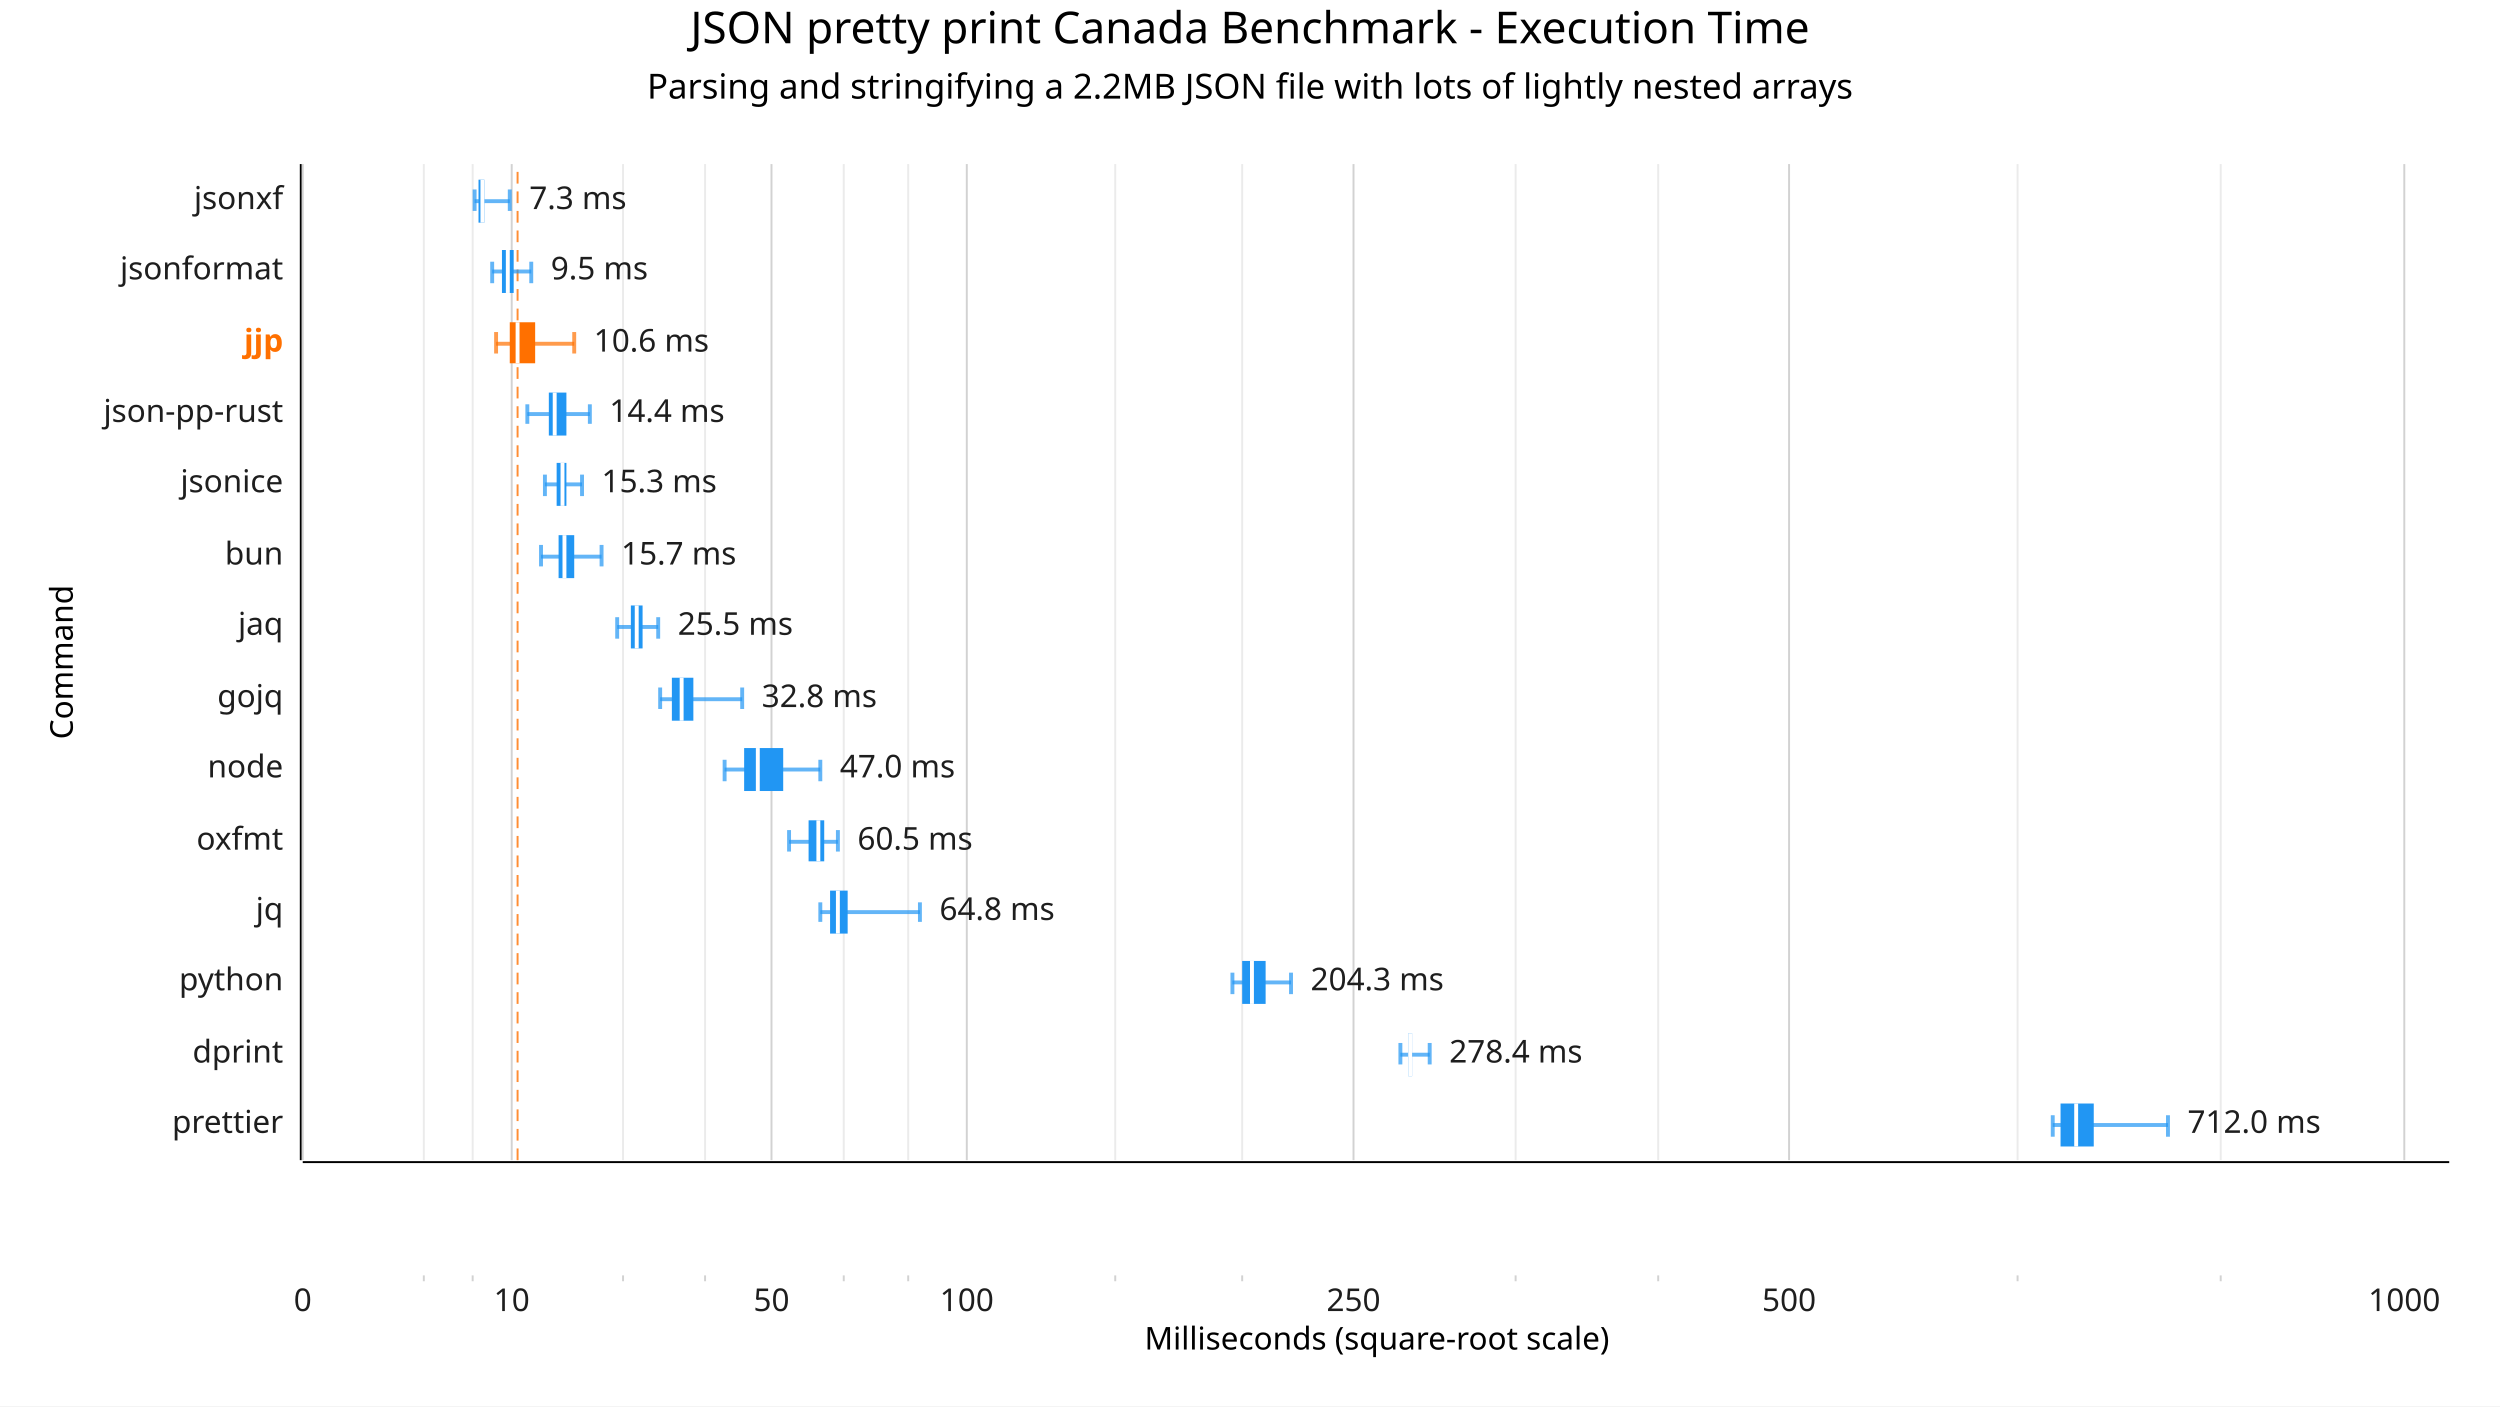
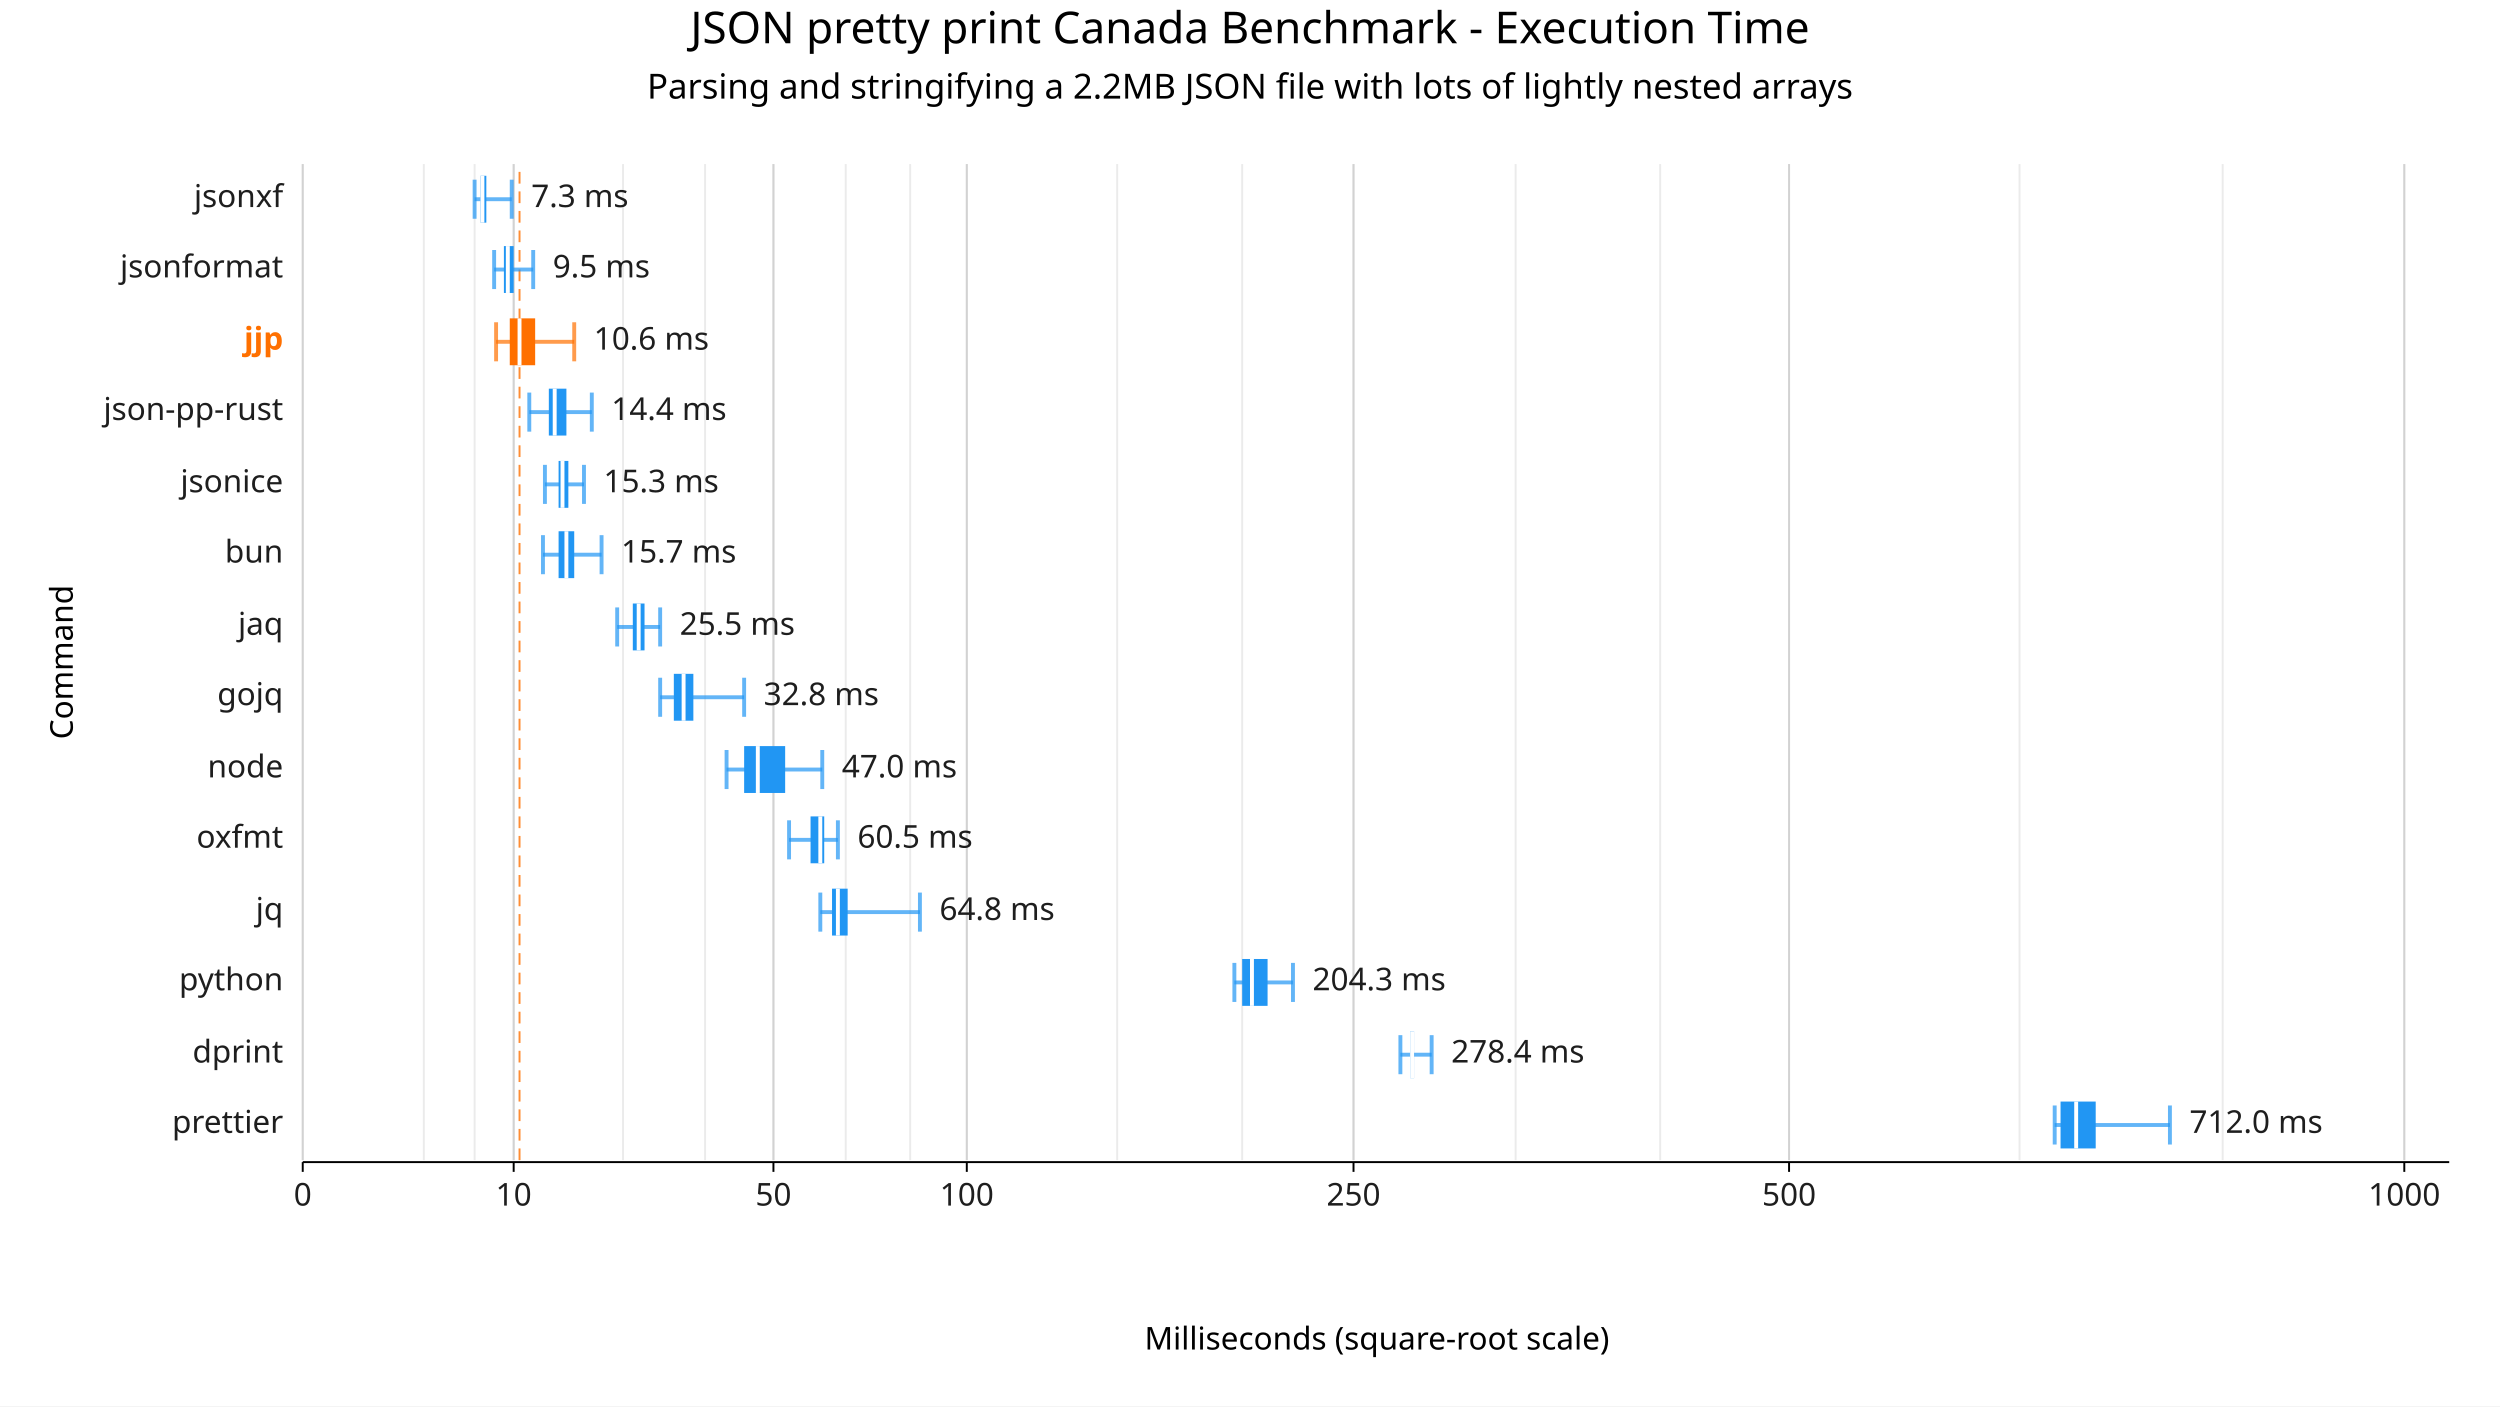
<svg xmlns="http://www.w3.org/2000/svg" width="1280" height="720" viewBox="0 0 1280 720">
  <rect x="0" y="0" width="1280" height="720" opacity="1" fill="#FFFFFF" stroke="none" />
  <text x="640" y="5" dy="0.76em" text-anchor="middle" font-family="sans-serif" font-size="22.581" opacity="1" fill="#000000">
JSON pretty print Canada Benchmark - Execution Time
</text>
  <text x="640" y="37" dy="0.76em" text-anchor="middle" font-family="sans-serif" font-size="17.742" opacity="1" fill="#000000">
Parsing and stringifying a 2.2MB JSON file with lots of lightly nested arrays
</text>
+   <line opacity="1" stroke="#EBEBEB" stroke-width="1" x1="155" y1="594" x2="155" y2="84" />
+   <line opacity="1" stroke="#EBEBEB" stroke-width="1" x1="263" y1="594" x2="263" y2="84" />
+   <line opacity="1" stroke="#EBEBEB" stroke-width="1" x1="396" y1="594" x2="396" y2="84" />
+   <line opacity="1" stroke="#EBEBEB" stroke-width="1" x1="495" y1="594" x2="495" y2="84" />
+   <line opacity="1" stroke="#EBEBEB" stroke-width="1" x1="693" y1="594" x2="693" y2="84" />
+   <line opacity="1" stroke="#EBEBEB" stroke-width="1" x1="916" y1="594" x2="916" y2="84" />
+   <line opacity="1" stroke="#EBEBEB" stroke-width="1" x1="1231" y1="594" x2="1231" y2="84" />
+   <line opacity="1" stroke="#EBEBEB" stroke-width="1" x1="217" y1="594" x2="217" y2="84" />
+   <line opacity="1" stroke="#EBEBEB" stroke-width="1" x1="243" y1="594" x2="243" y2="84" />
+   <line opacity="1" stroke="#EBEBEB" stroke-width="1" x1="319" y1="594" x2="319" y2="84" />
+   <line opacity="1" stroke="#EBEBEB" stroke-width="1" x1="361" y1="594" x2="361" y2="84" />
+   <line opacity="1" stroke="#EBEBEB" stroke-width="1" x1="433" y1="594" x2="433" y2="84" />
+   <line opacity="1" stroke="#EBEBEB" stroke-width="1" x1="466" y1="594" x2="466" y2="84" />
+   <line opacity="1" stroke="#EBEBEB" stroke-width="1" x1="572" y1="594" x2="572" y2="84" />
+   <line opacity="1" stroke="#EBEBEB" stroke-width="1" x1="636" y1="594" x2="636" y2="84" />
+   <line opacity="1" stroke="#EBEBEB" stroke-width="1" x1="776" y1="594" x2="776" y2="84" />
+   <line opacity="1" stroke="#EBEBEB" stroke-width="1" x1="850" y1="594" x2="850" y2="84" />
+   <line opacity="1" stroke="#EBEBEB" stroke-width="1" x1="1034" y1="594" x2="1034" y2="84" />
+   <line opacity="1" stroke="#EBEBEB" stroke-width="1" x1="1138" y1="594" x2="1138" y2="84" />
  <text x="25" y="339" dy="0.76em" text-anchor="middle" font-family="sans-serif" font-size="16.129" opacity="1" fill="#000000" transform="rotate(270, 25, 339)">
Command
</text>
  <text x="705" y="695" dy="-0.5ex" text-anchor="middle" font-family="sans-serif" font-size="16.129" opacity="1" fill="#000000">
Milliseconds (square-root scale)
</text>
-   <polyline fill="none" opacity="1" stroke="#000000" stroke-width="1" points="154,84 154,594 " />
+   <line opacity="1" stroke="#D2D2D2" stroke-width="1" x1="155" y1="594" x2="155" y2="84" />
+   <line opacity="1" stroke="#D2D2D2" stroke-width="1" x1="263" y1="594" x2="263" y2="84" />
+   <line opacity="1" stroke="#D2D2D2" stroke-width="1" x1="396" y1="594" x2="396" y2="84" />
+   <line opacity="1" stroke="#D2D2D2" stroke-width="1" x1="495" y1="594" x2="495" y2="84" />
+   <line opacity="1" stroke="#D2D2D2" stroke-width="1" x1="693" y1="594" x2="693" y2="84" />
+   <line opacity="1" stroke="#D2D2D2" stroke-width="1" x1="916" y1="594" x2="916" y2="84" />
+   <line opacity="1" stroke="#D2D2D2" stroke-width="1" x1="1231" y1="594" x2="1231" y2="84" />
  <polyline fill="none" opacity="1" stroke="#000000" stroke-width="1" points="155,595 1254,595 " />
-   <polyline fill="none" opacity="1" stroke="#EBEBEB" stroke-width="1" points="217,594 217,84 " />
-   <polyline fill="none" opacity="1" stroke="#D2D2D2" stroke-width="1" points="217,653 217,656 " />
-   <polyline fill="none" opacity="1" stroke="#EBEBEB" stroke-width="1" points="242,594 242,84 " />
-   <polyline fill="none" opacity="1" stroke="#D2D2D2" stroke-width="1" points="242,653 242,656 " />
-   <polyline fill="none" opacity="1" stroke="#EBEBEB" stroke-width="1" points="319,594 319,84 " />
-   <polyline fill="none" opacity="1" stroke="#D2D2D2" stroke-width="1" points="319,653 319,656 " />
-   <polyline fill="none" opacity="1" stroke="#EBEBEB" stroke-width="1" points="361,594 361,84 " />
-   <polyline fill="none" opacity="1" stroke="#D2D2D2" stroke-width="1" points="361,653 361,656 " />
-   <polyline fill="none" opacity="1" stroke="#EBEBEB" stroke-width="1" points="432,594 432,84 " />
-   <polyline fill="none" opacity="1" stroke="#D2D2D2" stroke-width="1" points="432,653 432,656 " />
-   <polyline fill="none" opacity="1" stroke="#EBEBEB" stroke-width="1" points="465,594 465,84 " />
-   <polyline fill="none" opacity="1" stroke="#D2D2D2" stroke-width="1" points="465,653 465,656 " />
-   <polyline fill="none" opacity="1" stroke="#EBEBEB" stroke-width="1" points="571,594 571,84 " />
-   <polyline fill="none" opacity="1" stroke="#D2D2D2" stroke-width="1" points="571,653 571,656 " />
-   <polyline fill="none" opacity="1" stroke="#EBEBEB" stroke-width="1" points="636,594 636,84 " />
-   <polyline fill="none" opacity="1" stroke="#D2D2D2" stroke-width="1" points="636,653 636,656 " />
-   <polyline fill="none" opacity="1" stroke="#EBEBEB" stroke-width="1" points="776,594 776,84 " />
-   <polyline fill="none" opacity="1" stroke="#D2D2D2" stroke-width="1" points="776,653 776,656 " />
-   <polyline fill="none" opacity="1" stroke="#EBEBEB" stroke-width="1" points="849,594 849,84 " />
-   <polyline fill="none" opacity="1" stroke="#D2D2D2" stroke-width="1" points="849,653 849,656 " />
-   <polyline fill="none" opacity="1" stroke="#EBEBEB" stroke-width="1" points="1033,594 1033,84 " />
-   <polyline fill="none" opacity="1" stroke="#D2D2D2" stroke-width="1" points="1033,653 1033,656 " />
-   <polyline fill="none" opacity="1" stroke="#EBEBEB" stroke-width="1" points="1137,594 1137,84 " />
-   <polyline fill="none" opacity="1" stroke="#D2D2D2" stroke-width="1" points="1137,653 1137,656 " />
-   <polyline fill="none" opacity="1" stroke="#D2D2D2" stroke-width="1" points="155,594 155,84 " />
-   <text x="155" y="659" dy="0.76em" text-anchor="middle" font-family="sans-serif" font-size="16.129" opacity="1" fill="#1E1E1E">
+   <text x="155" y="605" dy="0.76em" text-anchor="middle" font-family="sans-serif" font-size="16.129" opacity="1" fill="#1E1E1E">
0
</text>
-   <polyline fill="none" opacity="1" stroke="#D2D2D2" stroke-width="1" points="262,594 262,84 " />
-   <text x="262" y="659" dy="0.76em" text-anchor="middle" font-family="sans-serif" font-size="16.129" opacity="1" fill="#1E1E1E">
+   <polyline fill="none" opacity="1" stroke="#000000" stroke-width="1" points="155,595 155,600 " />
+   <text x="263" y="605" dy="0.76em" text-anchor="middle" font-family="sans-serif" font-size="16.129" opacity="1" fill="#1E1E1E">
10
</text>
-   <polyline fill="none" opacity="1" stroke="#D2D2D2" stroke-width="1" points="395,594 395,84 " />
-   <text x="395" y="659" dy="0.76em" text-anchor="middle" font-family="sans-serif" font-size="16.129" opacity="1" fill="#1E1E1E">
+   <polyline fill="none" opacity="1" stroke="#000000" stroke-width="1" points="263,595 263,600 " />
+   <text x="396" y="605" dy="0.76em" text-anchor="middle" font-family="sans-serif" font-size="16.129" opacity="1" fill="#1E1E1E">
50
</text>
-   <polyline fill="none" opacity="1" stroke="#D2D2D2" stroke-width="1" points="495,594 495,84 " />
-   <text x="495" y="659" dy="0.76em" text-anchor="middle" font-family="sans-serif" font-size="16.129" opacity="1" fill="#1E1E1E">
+   <polyline fill="none" opacity="1" stroke="#000000" stroke-width="1" points="396,595 396,600 " />
+   <text x="495" y="605" dy="0.76em" text-anchor="middle" font-family="sans-serif" font-size="16.129" opacity="1" fill="#1E1E1E">
100
</text>
-   <polyline fill="none" opacity="1" stroke="#D2D2D2" stroke-width="1" points="693,594 693,84 " />
-   <text x="693" y="659" dy="0.76em" text-anchor="middle" font-family="sans-serif" font-size="16.129" opacity="1" fill="#1E1E1E">
+   <polyline fill="none" opacity="1" stroke="#000000" stroke-width="1" points="495,595 495,600 " />
+   <text x="693" y="605" dy="0.76em" text-anchor="middle" font-family="sans-serif" font-size="16.129" opacity="1" fill="#1E1E1E">
250
</text>
-   <polyline fill="none" opacity="1" stroke="#D2D2D2" stroke-width="1" points="916,594 916,84 " />
-   <text x="916" y="659" dy="0.76em" text-anchor="middle" font-family="sans-serif" font-size="16.129" opacity="1" fill="#1E1E1E">
+   <polyline fill="none" opacity="1" stroke="#000000" stroke-width="1" points="693,595 693,600 " />
+   <text x="916" y="605" dy="0.76em" text-anchor="middle" font-family="sans-serif" font-size="16.129" opacity="1" fill="#1E1E1E">
500
</text>
-   <polyline fill="none" opacity="1" stroke="#D2D2D2" stroke-width="1" points="1231,594 1231,84 " />
-   <text x="1231" y="659" dy="0.76em" text-anchor="middle" font-family="sans-serif" font-size="16.129" opacity="1" fill="#1E1E1E">
+   <polyline fill="none" opacity="1" stroke="#000000" stroke-width="1" points="916,595 916,600 " />
+   <text x="1231" y="605" dy="0.76em" text-anchor="middle" font-family="sans-serif" font-size="16.129" opacity="1" fill="#1E1E1E">
1000
</text>
-   <polyline fill="none" opacity="0.8" stroke="#FF7000" stroke-width="1" points="265,594 265,588 " />
-   <polyline fill="none" opacity="0.8" stroke="#FF7000" stroke-width="1" points="265,584 265,578 " />
-   <polyline fill="none" opacity="0.8" stroke="#FF7000" stroke-width="1" points="265,574 265,568 " />
-   <polyline fill="none" opacity="0.8" stroke="#FF7000" stroke-width="1" points="265,564 265,558 " />
-   <polyline fill="none" opacity="0.8" stroke="#FF7000" stroke-width="1" points="265,554 265,548 " />
-   <polyline fill="none" opacity="0.8" stroke="#FF7000" stroke-width="1" points="265,544 265,538 " />
-   <polyline fill="none" opacity="0.8" stroke="#FF7000" stroke-width="1" points="265,534 265,528 " />
-   <polyline fill="none" opacity="0.8" stroke="#FF7000" stroke-width="1" points="265,524 265,518 " />
-   <polyline fill="none" opacity="0.8" stroke="#FF7000" stroke-width="1" points="265,514 265,508 " />
-   <polyline fill="none" opacity="0.8" stroke="#FF7000" stroke-width="1" points="265,504 265,498 " />
-   <polyline fill="none" opacity="0.8" stroke="#FF7000" stroke-width="1" points="265,494 265,488 " />
-   <polyline fill="none" opacity="0.8" stroke="#FF7000" stroke-width="1" points="265,484 265,478 " />
-   <polyline fill="none" opacity="0.8" stroke="#FF7000" stroke-width="1" points="265,474 265,468 " />
-   <polyline fill="none" opacity="0.8" stroke="#FF7000" stroke-width="1" points="265,464 265,458 " />
-   <polyline fill="none" opacity="0.8" stroke="#FF7000" stroke-width="1" points="265,454 265,448 " />
-   <polyline fill="none" opacity="0.8" stroke="#FF7000" stroke-width="1" points="265,444 265,438 " />
-   <polyline fill="none" opacity="0.8" stroke="#FF7000" stroke-width="1" points="265,434 265,428 " />
-   <polyline fill="none" opacity="0.8" stroke="#FF7000" stroke-width="1" points="265,424 265,418 " />
-   <polyline fill="none" opacity="0.8" stroke="#FF7000" stroke-width="1" points="265,414 265,408 " />
-   <polyline fill="none" opacity="0.8" stroke="#FF7000" stroke-width="1" points="265,404 265,398 " />
-   <polyline fill="none" opacity="0.8" stroke="#FF7000" stroke-width="1" points="265,394 265,388 " />
-   <polyline fill="none" opacity="0.8" stroke="#FF7000" stroke-width="1" points="265,384 265,378 " />
-   <polyline fill="none" opacity="0.8" stroke="#FF7000" stroke-width="1" points="265,374 265,368 " />
-   <polyline fill="none" opacity="0.8" stroke="#FF7000" stroke-width="1" points="265,364 265,358 " />
-   <polyline fill="none" opacity="0.8" stroke="#FF7000" stroke-width="1" points="265,354 265,348 " />
-   <polyline fill="none" opacity="0.8" stroke="#FF7000" stroke-width="1" points="265,344 265,338 " />
-   <polyline fill="none" opacity="0.8" stroke="#FF7000" stroke-width="1" points="265,334 265,328 " />
-   <polyline fill="none" opacity="0.8" stroke="#FF7000" stroke-width="1" points="265,324 265,318 " />
-   <polyline fill="none" opacity="0.8" stroke="#FF7000" stroke-width="1" points="265,314 265,308 " />
-   <polyline fill="none" opacity="0.8" stroke="#FF7000" stroke-width="1" points="265,304 265,298 " />
-   <polyline fill="none" opacity="0.8" stroke="#FF7000" stroke-width="1" points="265,294 265,288 " />
-   <polyline fill="none" opacity="0.8" stroke="#FF7000" stroke-width="1" points="265,284 265,278 " />
-   <polyline fill="none" opacity="0.8" stroke="#FF7000" stroke-width="1" points="265,274 265,268 " />
-   <polyline fill="none" opacity="0.8" stroke="#FF7000" stroke-width="1" points="265,264 265,258 " />
-   <polyline fill="none" opacity="0.8" stroke="#FF7000" stroke-width="1" points="265,254 265,248 " />
-   <polyline fill="none" opacity="0.8" stroke="#FF7000" stroke-width="1" points="265,244 265,238 " />
-   <polyline fill="none" opacity="0.8" stroke="#FF7000" stroke-width="1" points="265,234 265,228 " />
-   <polyline fill="none" opacity="0.8" stroke="#FF7000" stroke-width="1" points="265,224 265,218 " />
-   <polyline fill="none" opacity="0.8" stroke="#FF7000" stroke-width="1" points="265,214 265,208 " />
-   <polyline fill="none" opacity="0.8" stroke="#FF7000" stroke-width="1" points="265,204 265,198 " />
-   <polyline fill="none" opacity="0.8" stroke="#FF7000" stroke-width="1" points="265,194 265,188 " />
-   <polyline fill="none" opacity="0.8" stroke="#FF7000" stroke-width="1" points="265,184 265,178 " />
-   <polyline fill="none" opacity="0.8" stroke="#FF7000" stroke-width="1" points="265,174 265,168 " />
-   <polyline fill="none" opacity="0.8" stroke="#FF7000" stroke-width="1" points="265,164 265,158 " />
-   <polyline fill="none" opacity="0.8" stroke="#FF7000" stroke-width="1" points="265,154 265,148 " />
-   <polyline fill="none" opacity="0.8" stroke="#FF7000" stroke-width="1" points="265,144 265,138 " />
-   <polyline fill="none" opacity="0.8" stroke="#FF7000" stroke-width="1" points="265,134 265,128 " />
-   <polyline fill="none" opacity="0.8" stroke="#FF7000" stroke-width="1" points="265,124 265,118 " />
-   <polyline fill="none" opacity="0.8" stroke="#FF7000" stroke-width="1" points="265,114 265,108 " />
-   <polyline fill="none" opacity="0.8" stroke="#FF7000" stroke-width="1" points="265,104 265,98 " />
-   <polyline fill="none" opacity="0.8" stroke="#FF7000" stroke-width="1" points="265,94 265,88 " />
-   <polyline fill="none" opacity="0.7" stroke="#2196F3" stroke-width="2" points="243,103 261,103 " />
-   <polyline fill="none" opacity="0.7" stroke="#2196F3" stroke-width="2" points="243,108 243,97 " />
-   <polyline fill="none" opacity="0.7" stroke="#2196F3" stroke-width="2" points="261,108 261,97 " />
-   <rect x="245" y="92" width="3" height="22" opacity="1" fill="#2196F3" stroke="none" />
-   <polyline fill="none" opacity="1" stroke="#FFFFFF" stroke-width="2" points="247,114 247,92 " />
-   <text x="271" y="103" dy="0.5ex" text-anchor="start" font-family="sans-serif" font-size="16.129" opacity="1" fill="#1E1E1E">
- 7.3 ms
- </text>
-   <text x="145" y="103" dy="0.5ex" text-anchor="end" font-family="sans-serif" font-size="16.129" opacity="1" fill="#1E1E1E">
- jsonxf
- </text>
-   <polyline fill="none" opacity="0.7" stroke="#2196F3" stroke-width="2" points="252,139 272,139 " />
-   <polyline fill="none" opacity="0.7" stroke="#2196F3" stroke-width="2" points="252,145 252,134 " />
-   <polyline fill="none" opacity="0.7" stroke="#2196F3" stroke-width="2" points="272,145 272,134 " />
-   <rect x="257" y="128" width="6" height="22" opacity="1" fill="#2196F3" stroke="none" />
-   <polyline fill="none" opacity="1" stroke="#FFFFFF" stroke-width="2" points="260,150 260,128 " />
-   <text x="282" y="139" dy="0.5ex" text-anchor="start" font-family="sans-serif" font-size="16.129" opacity="1" fill="#1E1E1E">
- 9.5 ms
- </text>
-   <text x="145" y="139" dy="0.5ex" text-anchor="end" font-family="sans-serif" font-size="16.129" opacity="1" fill="#1E1E1E">
- jsonformat
- </text>
-   <polyline fill="none" opacity="0.7" stroke="#FF7000" stroke-width="2" points="254,176 294,176 " />
-   <polyline fill="none" opacity="0.7" stroke="#FF7000" stroke-width="2" points="254,181 254,170 " />
-   <polyline fill="none" opacity="0.7" stroke="#FF7000" stroke-width="2" points="294,181 294,170 " />
-   <rect x="261" y="165" width="13" height="21" opacity="1" fill="#FF7000" stroke="none" />
-   <polyline fill="none" opacity="1" stroke="#FFFFFF" stroke-width="2" points="265,186 265,165 " />
-   <text x="304" y="176" dy="0.5ex" text-anchor="start" font-family="sans-serif" font-size="16.129" opacity="1" fill="#1E1E1E">
- 10.6 ms
- </text>
-   <text x="145" y="176" dy="0.5ex" text-anchor="end" font-family="sans-serif" font-size="16.129" opacity="1" fill="#FF7000" font-weight="bold">
- jjp
- </text>
-   <polyline fill="none" opacity="0.7" stroke="#2196F3" stroke-width="2" points="270,212 302,212 " />
-   <polyline fill="none" opacity="0.7" stroke="#2196F3" stroke-width="2" points="270,217 270,207 " />
-   <polyline fill="none" opacity="0.7" stroke="#2196F3" stroke-width="2" points="302,217 302,207 " />
-   <rect x="281" y="201" width="9" height="22" opacity="1" fill="#2196F3" stroke="none" />
-   <polyline fill="none" opacity="1" stroke="#FFFFFF" stroke-width="2" points="284,223 284,201 " />
-   <text x="312" y="212" dy="0.5ex" text-anchor="start" font-family="sans-serif" font-size="16.129" opacity="1" fill="#1E1E1E">
- 14.4 ms
- </text>
-   <text x="145" y="212" dy="0.5ex" text-anchor="end" font-family="sans-serif" font-size="16.129" opacity="1" fill="#1E1E1E">
- json-pp-rust
- </text>
-   <polyline fill="none" opacity="0.7" stroke="#2196F3" stroke-width="2" points="279,248 298,248 " />
-   <polyline fill="none" opacity="0.7" stroke="#2196F3" stroke-width="2" points="279,254 279,243 " />
-   <polyline fill="none" opacity="0.7" stroke="#2196F3" stroke-width="2" points="298,254 298,243 " />
-   <rect x="285" y="237" width="5" height="22" opacity="1" fill="#2196F3" stroke="none" />
-   <polyline fill="none" opacity="1" stroke="#FFFFFF" stroke-width="2" points="288,259 288,237 " />
-   <text x="308" y="248" dy="0.5ex" text-anchor="start" font-family="sans-serif" font-size="16.129" opacity="1" fill="#1E1E1E">
+   <polyline fill="none" opacity="1" stroke="#000000" stroke-width="1" points="1231,595 1231,600 " />
+   <polyline fill="none" opacity="0.8" stroke="#FF7000" stroke-width="1" points="266,594 266,588 " />
+   <polyline fill="none" opacity="0.8" stroke="#FF7000" stroke-width="1" points="266,584 266,578 " />
+   <polyline fill="none" opacity="0.8" stroke="#FF7000" stroke-width="1" points="266,574 266,568 " />
+   <polyline fill="none" opacity="0.8" stroke="#FF7000" stroke-width="1" points="266,564 266,558 " />
+   <polyline fill="none" opacity="0.8" stroke="#FF7000" stroke-width="1" points="266,554 266,548 " />
+   <polyline fill="none" opacity="0.8" stroke="#FF7000" stroke-width="1" points="266,544 266,538 " />
+   <polyline fill="none" opacity="0.8" stroke="#FF7000" stroke-width="1" points="266,534 266,528 " />
+   <polyline fill="none" opacity="0.8" stroke="#FF7000" stroke-width="1" points="266,524 266,518 " />
+   <polyline fill="none" opacity="0.8" stroke="#FF7000" stroke-width="1" points="266,514 266,508 " />
+   <polyline fill="none" opacity="0.8" stroke="#FF7000" stroke-width="1" points="266,504 266,498 " />
+   <polyline fill="none" opacity="0.8" stroke="#FF7000" stroke-width="1" points="266,494 266,488 " />
+   <polyline fill="none" opacity="0.8" stroke="#FF7000" stroke-width="1" points="266,484 266,478 " />
+   <polyline fill="none" opacity="0.8" stroke="#FF7000" stroke-width="1" points="266,474 266,468 " />
+   <polyline fill="none" opacity="0.8" stroke="#FF7000" stroke-width="1" points="266,464 266,458 " />
+   <polyline fill="none" opacity="0.8" stroke="#FF7000" stroke-width="1" points="266,454 266,448 " />
+   <polyline fill="none" opacity="0.8" stroke="#FF7000" stroke-width="1" points="266,444 266,438 " />
+   <polyline fill="none" opacity="0.8" stroke="#FF7000" stroke-width="1" points="266,434 266,428 " />
+   <polyline fill="none" opacity="0.8" stroke="#FF7000" stroke-width="1" points="266,424 266,418 " />
+   <polyline fill="none" opacity="0.8" stroke="#FF7000" stroke-width="1" points="266,414 266,408 " />
+   <polyline fill="none" opacity="0.8" stroke="#FF7000" stroke-width="1" points="266,404 266,398 " />
+   <polyline fill="none" opacity="0.8" stroke="#FF7000" stroke-width="1" points="266,394 266,388 " />
+   <polyline fill="none" opacity="0.8" stroke="#FF7000" stroke-width="1" points="266,384 266,378 " />
+   <polyline fill="none" opacity="0.8" stroke="#FF7000" stroke-width="1" points="266,374 266,368 " />
+   <polyline fill="none" opacity="0.8" stroke="#FF7000" stroke-width="1" points="266,364 266,358 " />
+   <polyline fill="none" opacity="0.8" stroke="#FF7000" stroke-width="1" points="266,354 266,348 " />
+   <polyline fill="none" opacity="0.8" stroke="#FF7000" stroke-width="1" points="266,344 266,338 " />
+   <polyline fill="none" opacity="0.8" stroke="#FF7000" stroke-width="1" points="266,334 266,328 " />
+   <polyline fill="none" opacity="0.8" stroke="#FF7000" stroke-width="1" points="266,324 266,318 " />
+   <polyline fill="none" opacity="0.8" stroke="#FF7000" stroke-width="1" points="266,314 266,308 " />
+   <polyline fill="none" opacity="0.8" stroke="#FF7000" stroke-width="1" points="266,304 266,298 " />
+   <polyline fill="none" opacity="0.8" stroke="#FF7000" stroke-width="1" points="266,294 266,288 " />
+   <polyline fill="none" opacity="0.8" stroke="#FF7000" stroke-width="1" points="266,284 266,278 " />
+   <polyline fill="none" opacity="0.8" stroke="#FF7000" stroke-width="1" points="266,274 266,268 " />
+   <polyline fill="none" opacity="0.8" stroke="#FF7000" stroke-width="1" points="266,264 266,258 " />
+   <polyline fill="none" opacity="0.8" stroke="#FF7000" stroke-width="1" points="266,254 266,248 " />
+   <polyline fill="none" opacity="0.8" stroke="#FF7000" stroke-width="1" points="266,244 266,238 " />
+   <polyline fill="none" opacity="0.8" stroke="#FF7000" stroke-width="1" points="266,234 266,228 " />
+   <polyline fill="none" opacity="0.8" stroke="#FF7000" stroke-width="1" points="266,224 266,218 " />
+   <polyline fill="none" opacity="0.8" stroke="#FF7000" stroke-width="1" points="266,214 266,208 " />
+   <polyline fill="none" opacity="0.8" stroke="#FF7000" stroke-width="1" points="266,204 266,198 " />
+   <polyline fill="none" opacity="0.8" stroke="#FF7000" stroke-width="1" points="266,194 266,188 " />
+   <polyline fill="none" opacity="0.8" stroke="#FF7000" stroke-width="1" points="266,184 266,178 " />
+   <polyline fill="none" opacity="0.8" stroke="#FF7000" stroke-width="1" points="266,174 266,168 " />
+   <polyline fill="none" opacity="0.8" stroke="#FF7000" stroke-width="1" points="266,164 266,158 " />
+   <polyline fill="none" opacity="0.8" stroke="#FF7000" stroke-width="1" points="266,154 266,148 " />
+   <polyline fill="none" opacity="0.8" stroke="#FF7000" stroke-width="1" points="266,144 266,138 " />
+   <polyline fill="none" opacity="0.8" stroke="#FF7000" stroke-width="1" points="266,134 266,128 " />
+   <polyline fill="none" opacity="0.8" stroke="#FF7000" stroke-width="1" points="266,124 266,118 " />
+   <polyline fill="none" opacity="0.8" stroke="#FF7000" stroke-width="1" points="266,114 266,108 " />
+   <polyline fill="none" opacity="0.8" stroke="#FF7000" stroke-width="1" points="266,104 266,98 " />
+   <polyline fill="none" opacity="0.8" stroke="#FF7000" stroke-width="1" points="266,94 266,88 " />
+   <polyline fill="none" opacity="0.7" stroke="#2196F3" stroke-width="2" points="1052,576 1111,576 " />
+   <polyline fill="none" opacity="1" stroke="#2196F3" stroke-width="24" points="1055,576 1073,576 " />
+   <polyline fill="none" opacity="0.7" stroke="#2196F3" stroke-width="2" points="1052,566 1052,586 " />
+   <polyline fill="none" opacity="0.7" stroke="#2196F3" stroke-width="2" points="1111,566 1111,586 " />
+   <polyline fill="none" opacity="1" stroke="#FFFFFF" stroke-width="2" points="1063,564 1063,588 " />
+   <text x="1121" y="576" dy="0.5ex" text-anchor="start" font-family="sans-serif" font-size="16.129" opacity="1" fill="#1E1E1E">
+ 712.0 ms
+ </text>
+   <text x="145" y="576" dy="0.5ex" text-anchor="end" font-family="sans-serif" font-size="16.129" opacity="1" fill="#1E1E1E">
+ prettier
+ </text>
+   <polyline fill="none" opacity="0.7" stroke="#2196F3" stroke-width="2" points="717,540 733,540 " />
+   <polyline fill="none" opacity="1" stroke="#2196F3" stroke-width="24" points="722,540 724,540 " />
+   <polyline fill="none" opacity="0.7" stroke="#2196F3" stroke-width="2" points="717,530 717,550 " />
+   <polyline fill="none" opacity="0.7" stroke="#2196F3" stroke-width="2" points="733,530 733,550 " />
+   <polyline fill="none" opacity="1" stroke="#FFFFFF" stroke-width="2" points="723,528 723,552 " />
+   <text x="743" y="540" dy="0.5ex" text-anchor="start" font-family="sans-serif" font-size="16.129" opacity="1" fill="#1E1E1E">
+ 278.4 ms
+ </text>
+   <text x="145" y="540" dy="0.5ex" text-anchor="end" font-family="sans-serif" font-size="16.129" opacity="1" fill="#1E1E1E">
+ dprint
+ </text>
+   <polyline fill="none" opacity="0.7" stroke="#2196F3" stroke-width="2" points="632,503 662,503 " />
+   <polyline fill="none" opacity="1" stroke="#2196F3" stroke-width="24" points="636,503 649,503 " />
+   <polyline fill="none" opacity="0.7" stroke="#2196F3" stroke-width="2" points="632,493 632,513 " />
+   <polyline fill="none" opacity="0.7" stroke="#2196F3" stroke-width="2" points="662,493 662,513 " />
+   <polyline fill="none" opacity="1" stroke="#FFFFFF" stroke-width="2" points="641,491 641,515 " />
+   <text x="672" y="503" dy="0.5ex" text-anchor="start" font-family="sans-serif" font-size="16.129" opacity="1" fill="#1E1E1E">
+ 204.3 ms
+ </text>
+   <text x="145" y="503" dy="0.5ex" text-anchor="end" font-family="sans-serif" font-size="16.129" opacity="1" fill="#1E1E1E">
+ python
+ </text>
+   <polyline fill="none" opacity="0.7" stroke="#2196F3" stroke-width="2" points="420,467 471,467 " />
+   <polyline fill="none" opacity="1" stroke="#2196F3" stroke-width="24" points="426,467 434,467 " />
+   <polyline fill="none" opacity="0.7" stroke="#2196F3" stroke-width="2" points="420,457 420,477 " />
+   <polyline fill="none" opacity="0.7" stroke="#2196F3" stroke-width="2" points="471,457 471,477 " />
+   <polyline fill="none" opacity="1" stroke="#FFFFFF" stroke-width="2" points="429,455 429,479 " />
+   <text x="481" y="467" dy="0.5ex" text-anchor="start" font-family="sans-serif" font-size="16.129" opacity="1" fill="#1E1E1E">
+ 64.8 ms
+ </text>
+   <text x="145" y="467" dy="0.5ex" text-anchor="end" font-family="sans-serif" font-size="16.129" opacity="1" fill="#1E1E1E">
+ jq
+ </text>
+   <polyline fill="none" opacity="0.7" stroke="#2196F3" stroke-width="2" points="404,430 429,430 " />
+   <polyline fill="none" opacity="1" stroke="#2196F3" stroke-width="24" points="415,430 422,430 " />
+   <polyline fill="none" opacity="0.7" stroke="#2196F3" stroke-width="2" points="404,420 404,440 " />
+   <polyline fill="none" opacity="0.7" stroke="#2196F3" stroke-width="2" points="429,420 429,440 " />
+   <polyline fill="none" opacity="1" stroke="#FFFFFF" stroke-width="2" points="420,418 420,442 " />
+   <text x="439" y="430" dy="0.5ex" text-anchor="start" font-family="sans-serif" font-size="16.129" opacity="1" fill="#1E1E1E">
+ 60.5 ms
+ </text>
+   <text x="145" y="430" dy="0.5ex" text-anchor="end" font-family="sans-serif" font-size="16.129" opacity="1" fill="#1E1E1E">
+ oxfmt
+ </text>
+   <polyline fill="none" opacity="0.7" stroke="#2196F3" stroke-width="2" points="372,394 421,394 " />
+   <polyline fill="none" opacity="1" stroke="#2196F3" stroke-width="24" points="381,394 402,394 " />
+   <polyline fill="none" opacity="0.7" stroke="#2196F3" stroke-width="2" points="372,384 372,404 " />
+   <polyline fill="none" opacity="0.7" stroke="#2196F3" stroke-width="2" points="421,384 421,404 " />
+   <polyline fill="none" opacity="1" stroke="#FFFFFF" stroke-width="2" points="388,382 388,406 " />
+   <text x="431" y="394" dy="0.5ex" text-anchor="start" font-family="sans-serif" font-size="16.129" opacity="1" fill="#1E1E1E">
+ 47.0 ms
+ </text>
+   <text x="145" y="394" dy="0.5ex" text-anchor="end" font-family="sans-serif" font-size="16.129" opacity="1" fill="#1E1E1E">
+ node
+ </text>
+   <polyline fill="none" opacity="0.7" stroke="#2196F3" stroke-width="2" points="338,357 381,357 " />
+   <polyline fill="none" opacity="1" stroke="#2196F3" stroke-width="24" points="345,357 355,357 " />
+   <polyline fill="none" opacity="0.7" stroke="#2196F3" stroke-width="2" points="338,347 338,367 " />
+   <polyline fill="none" opacity="0.7" stroke="#2196F3" stroke-width="2" points="381,347 381,367 " />
+   <polyline fill="none" opacity="1" stroke="#FFFFFF" stroke-width="2" points="350,345 350,369 " />
+   <text x="391" y="357" dy="0.5ex" text-anchor="start" font-family="sans-serif" font-size="16.129" opacity="1" fill="#1E1E1E">
+ 32.8 ms
+ </text>
+   <text x="145" y="357" dy="0.5ex" text-anchor="end" font-family="sans-serif" font-size="16.129" opacity="1" fill="#1E1E1E">
+ gojq
+ </text>
+   <polyline fill="none" opacity="0.7" stroke="#2196F3" stroke-width="2" points="316,321 338,321 " />
+   <polyline fill="none" opacity="1" stroke="#2196F3" stroke-width="24" points="324,321 330,321 " />
+   <polyline fill="none" opacity="0.7" stroke="#2196F3" stroke-width="2" points="316,311 316,331 " />
+   <polyline fill="none" opacity="0.7" stroke="#2196F3" stroke-width="2" points="338,311 338,331 " />
+   <polyline fill="none" opacity="1" stroke="#FFFFFF" stroke-width="2" points="327,309 327,333 " />
+   <text x="348" y="321" dy="0.5ex" text-anchor="start" font-family="sans-serif" font-size="16.129" opacity="1" fill="#1E1E1E">
+ 25.5 ms
+ </text>
+   <text x="145" y="321" dy="0.5ex" text-anchor="end" font-family="sans-serif" font-size="16.129" opacity="1" fill="#1E1E1E">
+ jaq
+ </text>
+   <polyline fill="none" opacity="0.7" stroke="#2196F3" stroke-width="2" points="278,284 308,284 " />
+   <polyline fill="none" opacity="1" stroke="#2196F3" stroke-width="24" points="286,284 294,284 " />
+   <polyline fill="none" opacity="0.7" stroke="#2196F3" stroke-width="2" points="278,274 278,294 " />
+   <polyline fill="none" opacity="0.7" stroke="#2196F3" stroke-width="2" points="308,274 308,294 " />
+   <polyline fill="none" opacity="1" stroke="#FFFFFF" stroke-width="2" points="290,272 290,296 " />
+   <text x="318" y="284" dy="0.5ex" text-anchor="start" font-family="sans-serif" font-size="16.129" opacity="1" fill="#1E1E1E">
+ 15.7 ms
+ </text>
+   <text x="145" y="284" dy="0.5ex" text-anchor="end" font-family="sans-serif" font-size="16.129" opacity="1" fill="#1E1E1E">
+ bun
+ </text>
+   <polyline fill="none" opacity="0.7" stroke="#2196F3" stroke-width="2" points="279,248 299,248 " />
+   <polyline fill="none" opacity="1" stroke="#2196F3" stroke-width="24" points="286,248 291,248 " />
+   <polyline fill="none" opacity="0.7" stroke="#2196F3" stroke-width="2" points="279,238 279,258 " />
+   <polyline fill="none" opacity="0.7" stroke="#2196F3" stroke-width="2" points="299,238 299,258 " />
+   <polyline fill="none" opacity="1" stroke="#FFFFFF" stroke-width="2" points="288,236 288,260 " />
+   <text x="309" y="248" dy="0.5ex" text-anchor="start" font-family="sans-serif" font-size="16.129" opacity="1" fill="#1E1E1E">
15.3 ms
</text>
  <text x="145" y="248" dy="0.5ex" text-anchor="end" font-family="sans-serif" font-size="16.129" opacity="1" fill="#1E1E1E">
jsonice
</text>
-   <polyline fill="none" opacity="0.7" stroke="#2196F3" stroke-width="2" points="277,285 308,285 " />
-   <polyline fill="none" opacity="0.7" stroke="#2196F3" stroke-width="2" points="277,290 277,279 " />
-   <polyline fill="none" opacity="0.7" stroke="#2196F3" stroke-width="2" points="308,290 308,279 " />
-   <rect x="286" y="274" width="8" height="22" opacity="1" fill="#2196F3" stroke="none" />
-   <polyline fill="none" opacity="1" stroke="#FFFFFF" stroke-width="2" points="289,296 289,274 " />
-   <text x="318" y="285" dy="0.5ex" text-anchor="start" font-family="sans-serif" font-size="16.129" opacity="1" fill="#1E1E1E">
- 15.7 ms
- </text>
-   <text x="145" y="285" dy="0.5ex" text-anchor="end" font-family="sans-serif" font-size="16.129" opacity="1" fill="#1E1E1E">
- bun
- </text>
-   <polyline fill="none" opacity="0.7" stroke="#2196F3" stroke-width="2" points="316,321 337,321 " />
-   <polyline fill="none" opacity="0.7" stroke="#2196F3" stroke-width="2" points="316,327 316,316 " />
-   <polyline fill="none" opacity="0.7" stroke="#2196F3" stroke-width="2" points="337,327 337,316 " />
-   <rect x="323" y="310" width="6" height="22" opacity="1" fill="#2196F3" stroke="none" />
-   <polyline fill="none" opacity="1" stroke="#FFFFFF" stroke-width="2" points="326,332 326,310 " />
-   <text x="347" y="321" dy="0.5ex" text-anchor="start" font-family="sans-serif" font-size="16.129" opacity="1" fill="#1E1E1E">
- 25.5 ms
- </text>
-   <text x="145" y="321" dy="0.5ex" text-anchor="end" font-family="sans-serif" font-size="16.129" opacity="1" fill="#1E1E1E">
- jaq
- </text>
-   <polyline fill="none" opacity="0.7" stroke="#2196F3" stroke-width="2" points="338,358 380,358 " />
-   <polyline fill="none" opacity="0.7" stroke="#2196F3" stroke-width="2" points="338,363 338,352 " />
-   <polyline fill="none" opacity="0.7" stroke="#2196F3" stroke-width="2" points="380,363 380,352 " />
-   <rect x="344" y="347" width="11" height="22" opacity="1" fill="#2196F3" stroke="none" />
-   <polyline fill="none" opacity="1" stroke="#FFFFFF" stroke-width="2" points="349,369 349,347 " />
-   <text x="390" y="358" dy="0.5ex" text-anchor="start" font-family="sans-serif" font-size="16.129" opacity="1" fill="#1E1E1E">
- 32.8 ms
- </text>
-   <text x="145" y="358" dy="0.5ex" text-anchor="end" font-family="sans-serif" font-size="16.129" opacity="1" fill="#1E1E1E">
- gojq
- </text>
-   <polyline fill="none" opacity="0.7" stroke="#2196F3" stroke-width="2" points="371,394 420,394 " />
-   <polyline fill="none" opacity="0.7" stroke="#2196F3" stroke-width="2" points="371,400 371,389 " />
-   <polyline fill="none" opacity="0.7" stroke="#2196F3" stroke-width="2" points="420,400 420,389 " />
-   <rect x="381" y="383" width="20" height="22" opacity="1" fill="#2196F3" stroke="none" />
-   <polyline fill="none" opacity="1" stroke="#FFFFFF" stroke-width="2" points="388,405 388,383 " />
-   <text x="430" y="394" dy="0.5ex" text-anchor="start" font-family="sans-serif" font-size="16.129" opacity="1" fill="#1E1E1E">
- 47.0 ms
- </text>
-   <text x="145" y="394" dy="0.5ex" text-anchor="end" font-family="sans-serif" font-size="16.129" opacity="1" fill="#1E1E1E">
- node
- </text>
-   <polyline fill="none" opacity="0.7" stroke="#2196F3" stroke-width="2" points="404,431 429,431 " />
-   <polyline fill="none" opacity="0.7" stroke="#2196F3" stroke-width="2" points="404,436 404,425 " />
-   <polyline fill="none" opacity="0.7" stroke="#2196F3" stroke-width="2" points="429,436 429,425 " />
-   <rect x="414" y="420" width="8" height="21" opacity="1" fill="#2196F3" stroke="none" />
-   <polyline fill="none" opacity="1" stroke="#FFFFFF" stroke-width="2" points="419,441 419,420 " />
-   <text x="439" y="431" dy="0.5ex" text-anchor="start" font-family="sans-serif" font-size="16.129" opacity="1" fill="#1E1E1E">
- 60.5 ms
- </text>
-   <text x="145" y="431" dy="0.5ex" text-anchor="end" font-family="sans-serif" font-size="16.129" opacity="1" fill="#1E1E1E">
- oxfmt
- </text>
-   <polyline fill="none" opacity="0.7" stroke="#2196F3" stroke-width="2" points="420,467 471,467 " />
-   <polyline fill="none" opacity="0.7" stroke="#2196F3" stroke-width="2" points="420,472 420,462 " />
-   <polyline fill="none" opacity="0.7" stroke="#2196F3" stroke-width="2" points="471,472 471,462 " />
-   <rect x="425" y="456" width="9" height="22" opacity="1" fill="#2196F3" stroke="none" />
-   <polyline fill="none" opacity="1" stroke="#FFFFFF" stroke-width="2" points="429,478 429,456 " />
-   <text x="481" y="467" dy="0.5ex" text-anchor="start" font-family="sans-serif" font-size="16.129" opacity="1" fill="#1E1E1E">
- 64.8 ms
- </text>
-   <text x="145" y="467" dy="0.5ex" text-anchor="end" font-family="sans-serif" font-size="16.129" opacity="1" fill="#1E1E1E">
- jq
- </text>
-   <polyline fill="none" opacity="0.7" stroke="#2196F3" stroke-width="2" points="631,503 661,503 " />
-   <polyline fill="none" opacity="0.7" stroke="#2196F3" stroke-width="2" points="631,509 631,498 " />
-   <polyline fill="none" opacity="0.7" stroke="#2196F3" stroke-width="2" points="661,509 661,498 " />
-   <rect x="636" y="492" width="12" height="22" opacity="1" fill="#2196F3" stroke="none" />
-   <polyline fill="none" opacity="1" stroke="#FFFFFF" stroke-width="2" points="641,514 641,492 " />
-   <text x="671" y="503" dy="0.5ex" text-anchor="start" font-family="sans-serif" font-size="16.129" opacity="1" fill="#1E1E1E">
- 204.3 ms
- </text>
-   <text x="145" y="503" dy="0.5ex" text-anchor="end" font-family="sans-serif" font-size="16.129" opacity="1" fill="#1E1E1E">
- python
- </text>
-   <polyline fill="none" opacity="0.7" stroke="#2196F3" stroke-width="2" points="717,540 732,540 " />
-   <polyline fill="none" opacity="0.7" stroke="#2196F3" stroke-width="2" points="717,545 717,534 " />
-   <polyline fill="none" opacity="0.7" stroke="#2196F3" stroke-width="2" points="732,545 732,534 " />
-   <rect x="721" y="529" width="2" height="22" opacity="1" fill="#2196F3" stroke="none" />
-   <polyline fill="none" opacity="1" stroke="#FFFFFF" stroke-width="2" points="722,551 722,529 " />
-   <text x="742" y="540" dy="0.5ex" text-anchor="start" font-family="sans-serif" font-size="16.129" opacity="1" fill="#1E1E1E">
- 278.4 ms
- </text>
-   <text x="145" y="540" dy="0.5ex" text-anchor="end" font-family="sans-serif" font-size="16.129" opacity="1" fill="#1E1E1E">
- dprint
- </text>
-   <polyline fill="none" opacity="0.7" stroke="#2196F3" stroke-width="2" points="1051,576 1110,576 " />
-   <polyline fill="none" opacity="0.7" stroke="#2196F3" stroke-width="2" points="1051,582 1051,571 " />
-   <polyline fill="none" opacity="0.7" stroke="#2196F3" stroke-width="2" points="1110,582 1110,571 " />
-   <rect x="1055" y="565" width="17" height="22" opacity="1" fill="#2196F3" stroke="none" />
-   <polyline fill="none" opacity="1" stroke="#FFFFFF" stroke-width="2" points="1063,587 1063,565 " />
-   <text x="1120" y="576" dy="0.5ex" text-anchor="start" font-family="sans-serif" font-size="16.129" opacity="1" fill="#1E1E1E">
- 712.0 ms
- </text>
-   <text x="145" y="576" dy="0.5ex" text-anchor="end" font-family="sans-serif" font-size="16.129" opacity="1" fill="#1E1E1E">
- prettier
+   <polyline fill="none" opacity="0.7" stroke="#2196F3" stroke-width="2" points="271,211 303,211 " />
+   <polyline fill="none" opacity="1" stroke="#2196F3" stroke-width="24" points="281,211 290,211 " />
+   <polyline fill="none" opacity="0.7" stroke="#2196F3" stroke-width="2" points="271,201 271,221 " />
+   <polyline fill="none" opacity="0.7" stroke="#2196F3" stroke-width="2" points="303,201 303,221 " />
+   <polyline fill="none" opacity="1" stroke="#FFFFFF" stroke-width="2" points="284,199 284,223 " />
+   <text x="313" y="211" dy="0.5ex" text-anchor="start" font-family="sans-serif" font-size="16.129" opacity="1" fill="#1E1E1E">
+ 14.4 ms
+ </text>
+   <text x="145" y="211" dy="0.5ex" text-anchor="end" font-family="sans-serif" font-size="16.129" opacity="1" fill="#1E1E1E">
+ json-pp-rust
+ </text>
+   <polyline fill="none" opacity="0.7" stroke="#FF7000" stroke-width="2" points="254,175 294,175 " />
+   <polyline fill="none" opacity="1" stroke="#FF7000" stroke-width="24" points="261,175 274,175 " />
+   <polyline fill="none" opacity="0.7" stroke="#FF7000" stroke-width="2" points="254,165 254,185 " />
+   <polyline fill="none" opacity="0.7" stroke="#FF7000" stroke-width="2" points="294,165 294,185 " />
+   <polyline fill="none" opacity="1" stroke="#FFFFFF" stroke-width="2" points="266,163 266,187 " />
+   <text x="304" y="175" dy="0.5ex" text-anchor="start" font-family="sans-serif" font-size="16.129" opacity="1" fill="#1E1E1E">
+ 10.6 ms
+ </text>
+   <text x="145" y="175" dy="0.5ex" text-anchor="end" font-family="sans-serif" font-size="16.129" opacity="1" fill="#FF7000" font-weight="bold">
+ jjp
+ </text>
+   <polyline fill="none" opacity="0.7" stroke="#2196F3" stroke-width="2" points="253,138 273,138 " />
+   <polyline fill="none" opacity="1" stroke="#2196F3" stroke-width="24" points="258,138 263,138 " />
+   <polyline fill="none" opacity="0.7" stroke="#2196F3" stroke-width="2" points="253,128 253,148 " />
+   <polyline fill="none" opacity="0.7" stroke="#2196F3" stroke-width="2" points="273,128 273,148 " />
+   <polyline fill="none" opacity="1" stroke="#FFFFFF" stroke-width="2" points="260,126 260,150 " />
+   <text x="283" y="138" dy="0.5ex" text-anchor="start" font-family="sans-serif" font-size="16.129" opacity="1" fill="#1E1E1E">
+ 9.5 ms
+ </text>
+   <text x="145" y="138" dy="0.5ex" text-anchor="end" font-family="sans-serif" font-size="16.129" opacity="1" fill="#1E1E1E">
+ jsonformat
+ </text>
+   <polyline fill="none" opacity="0.7" stroke="#2196F3" stroke-width="2" points="243,102 262,102 " />
+   <polyline fill="none" opacity="1" stroke="#2196F3" stroke-width="24" points="246,102 249,102 " />
+   <polyline fill="none" opacity="0.7" stroke="#2196F3" stroke-width="2" points="243,92 243,112 " />
+   <polyline fill="none" opacity="0.7" stroke="#2196F3" stroke-width="2" points="262,92 262,112 " />
+   <polyline fill="none" opacity="1" stroke="#FFFFFF" stroke-width="2" points="247,90 247,114 " />
+   <text x="272" y="102" dy="0.5ex" text-anchor="start" font-family="sans-serif" font-size="16.129" opacity="1" fill="#1E1E1E">
+ 7.3 ms
+ </text>
+   <text x="145" y="102" dy="0.5ex" text-anchor="end" font-family="sans-serif" font-size="16.129" opacity="1" fill="#1E1E1E">
+ jsonxf
</text>
</svg>
